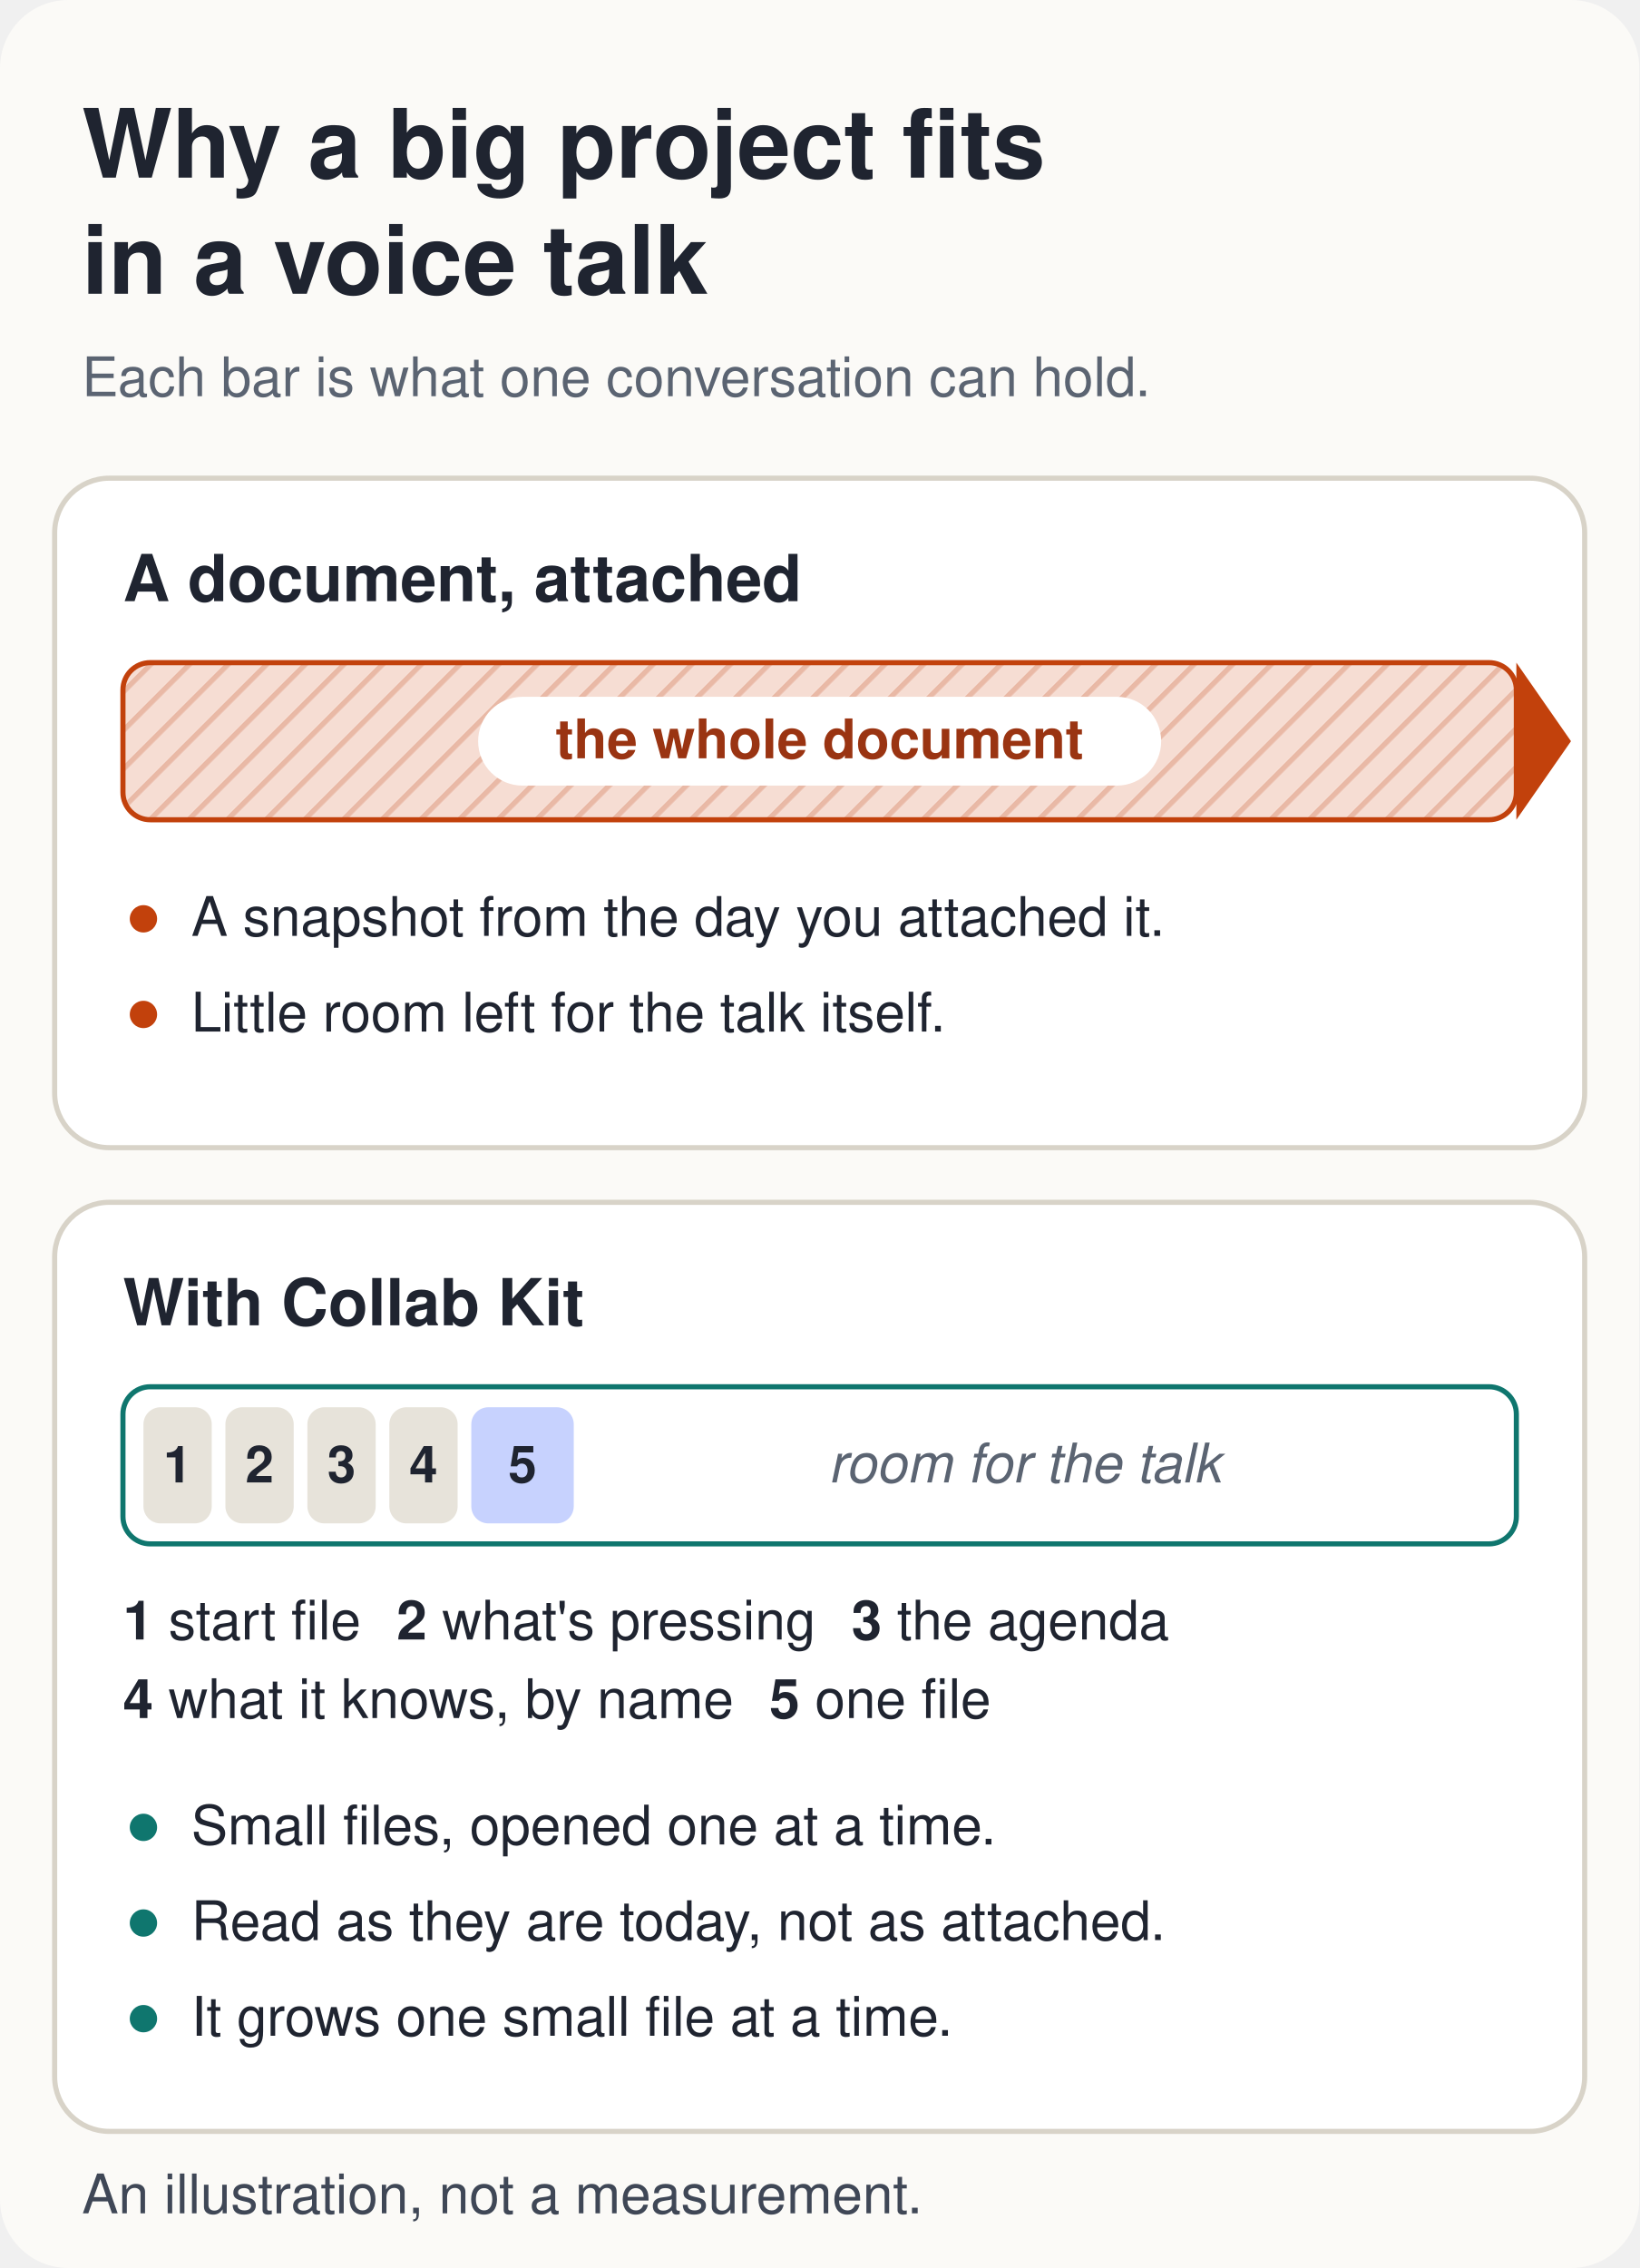
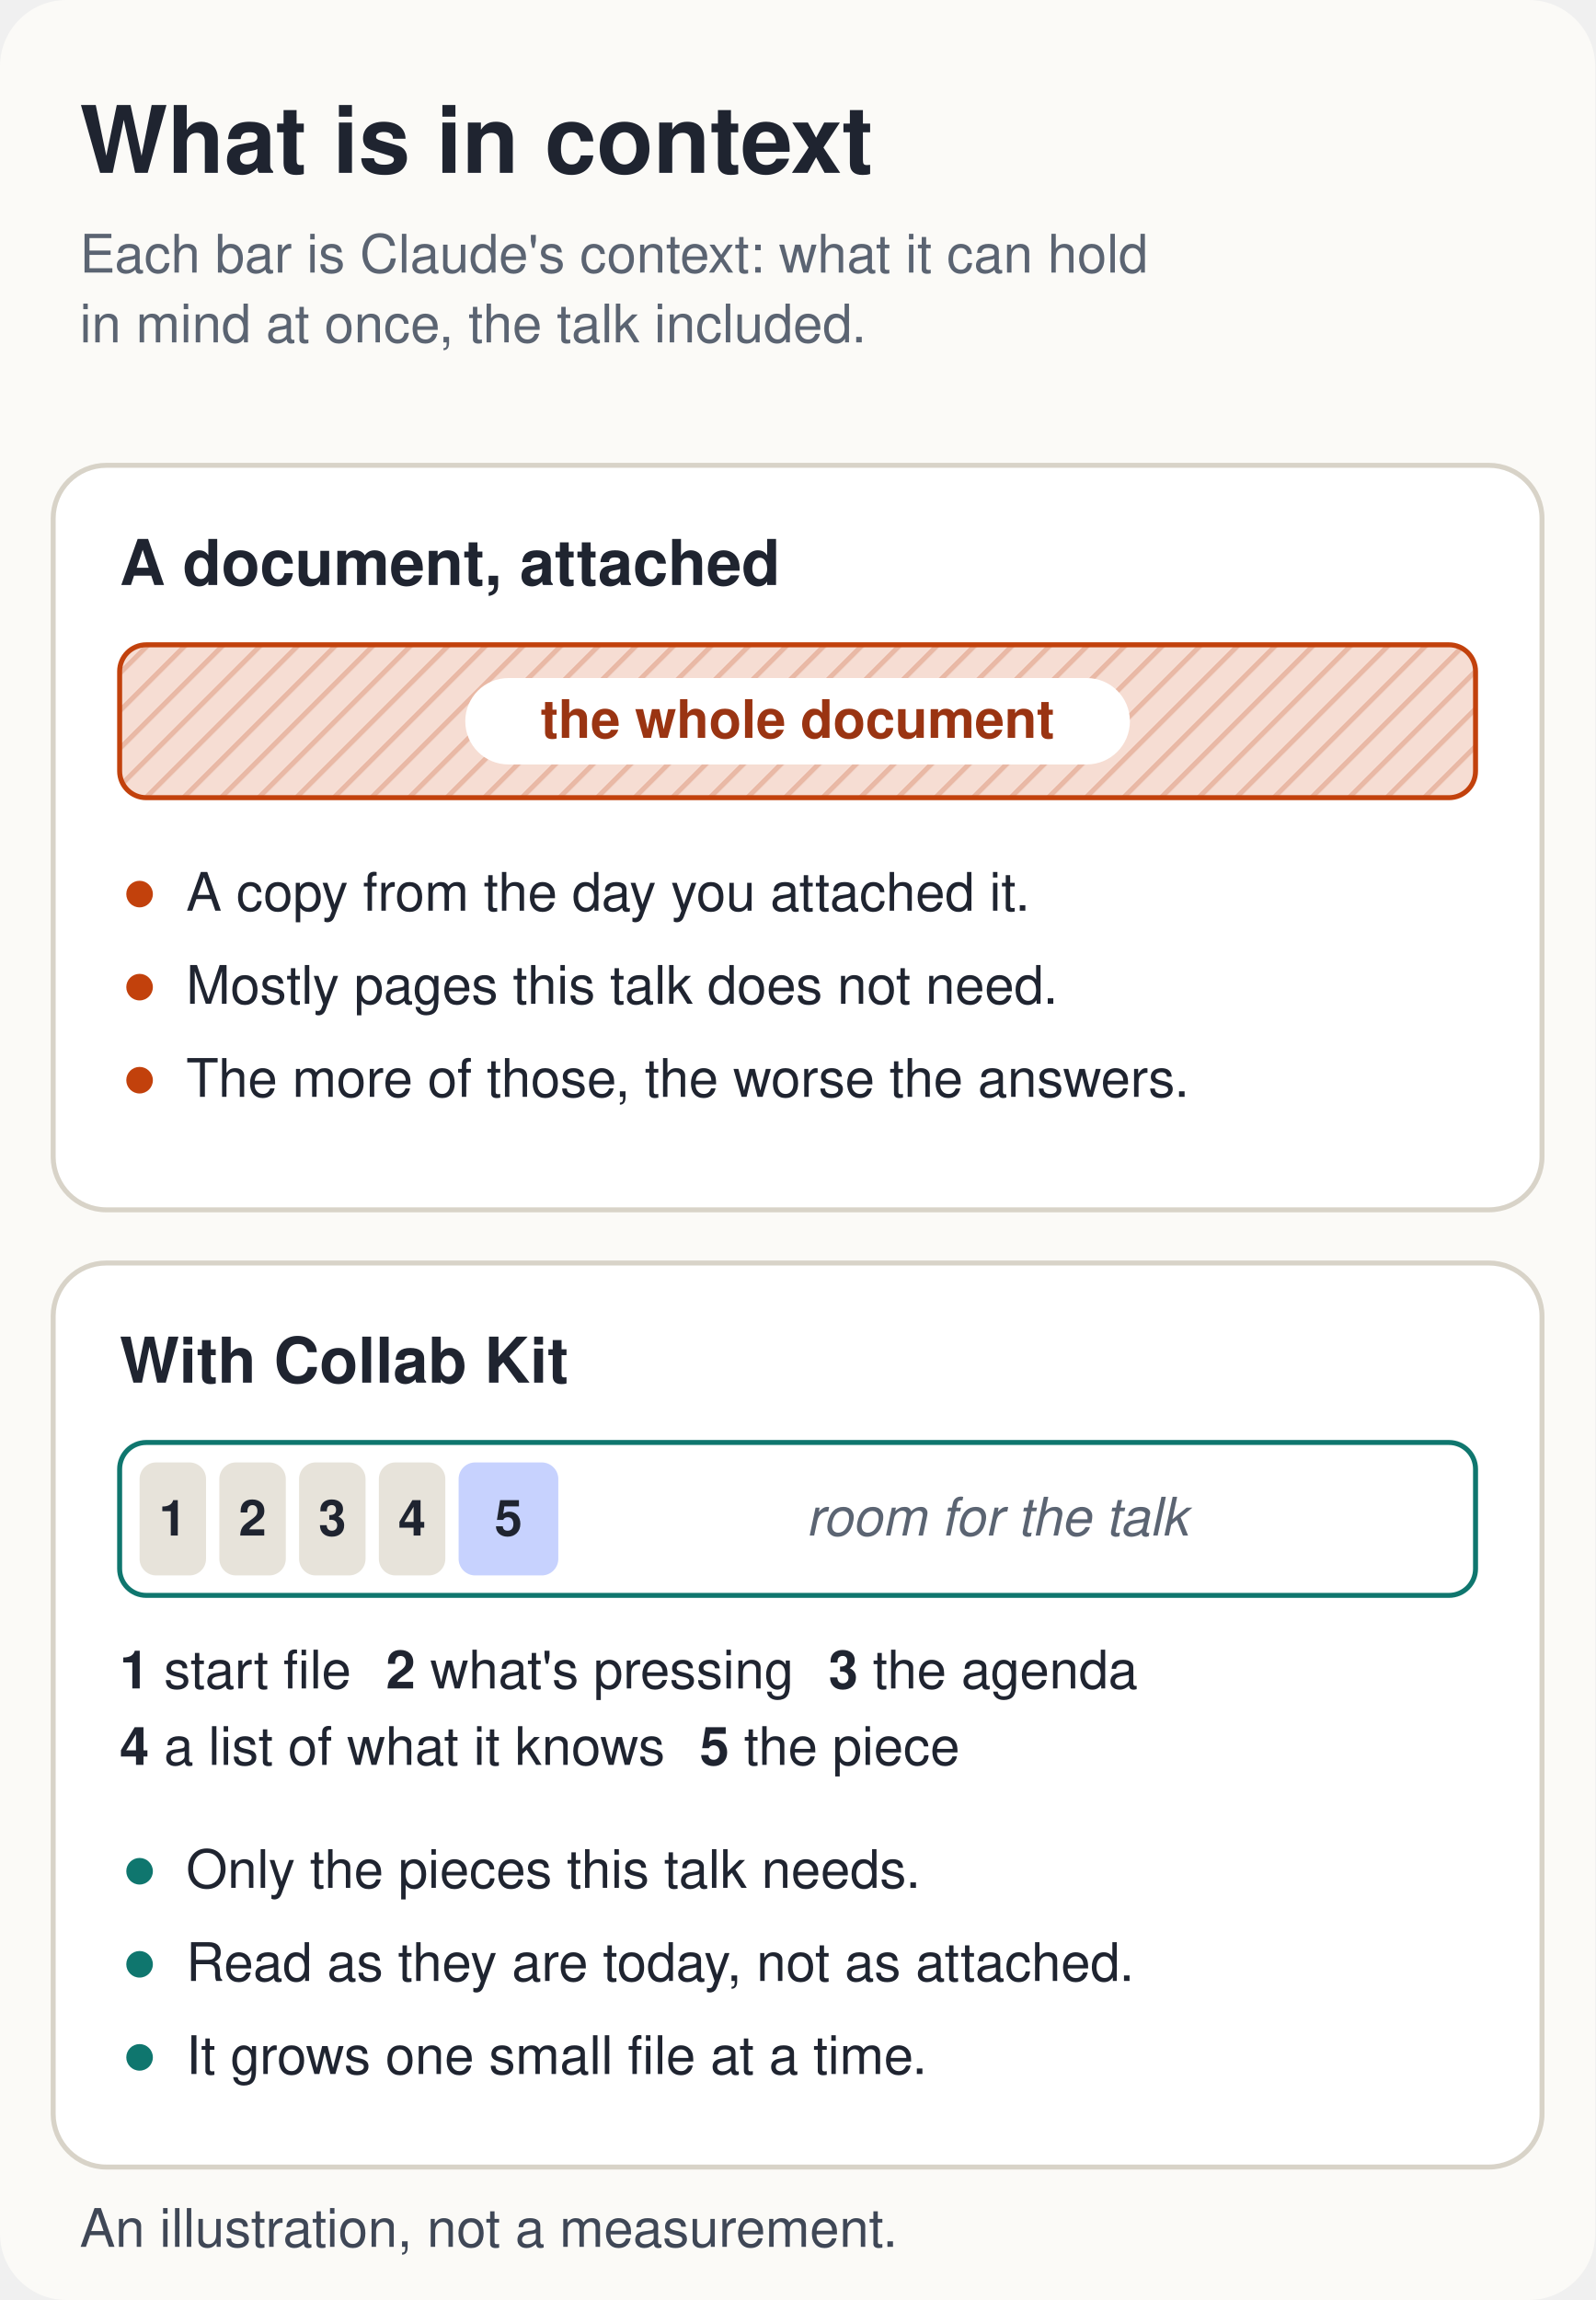
- <svg xmlns="http://www.w3.org/2000/svg" viewBox="0 0 480 664" width="480" height="664" role="img" aria-labelledby="t d">
+ <svg xmlns="http://www.w3.org/2000/svg" viewBox="0 0 480 692" width="480" height="692" role="img" aria-labelledby="t d">
  <defs>
    <style>
      text { font-family: -apple-system, BlinkMacSystemFont, "Segoe UI", Helvetica, Arial, sans-serif; fill: #1F2430; }
      .title { font-size: 28px; font-weight: 700; }
      .sub { font-size: 16px; fill: #5B6472; }
      .h { font-size: 19px; font-weight: 700; }
      .b { font-size: 16px; }
      .s { font-size: 16px; }
      .muted { fill: #5B6472; }
      .num { font-size: 15px; font-weight: 700; text-anchor: middle; }
      .card { fill: #FFFFFF; stroke: #D8D3C8; stroke-width: 1.5; }
    </style>
    <pattern id="hatch" width="8" height="8" patternUnits="userSpaceOnUse" patternTransform="rotate(45)">
      <rect width="8" height="8" fill="#F6DDD3" />
      <line x1="0" y1="0" x2="0" y2="8" stroke="#E9B9A6" stroke-width="3" />
    </pattern>
  </defs>
-   <rect x="0" y="0" width="480" height="664" rx="20" fill="#FBFAF7" />
-   <text x="24" y="52" class="title">Why a big project fits</text>
-   <text x="24" y="86" class="title">in a voice talk</text>
-   <text x="24" y="116" class="sub">Each bar is what one conversation can hold.</text>
-   <rect x="16" y="140" width="448" height="196" rx="16" class="card" />
+   <rect x="0" y="0" width="480" height="692" rx="20" fill="#FBFAF7" />
+   <text x="24" y="52" class="title">What is in context</text>
+   <text x="24" y="82" class="sub">Each bar is Claude's context: what it can hold</text>
+   <text x="24" y="103" class="sub">in mind at once, the talk included.</text>
+   <rect x="16" y="140" width="448" height="224" rx="16" class="card" />
  <text x="36" y="176" class="h">A document, attached</text>
  <rect x="36" y="194" width="408" height="46" rx="8" fill="url(#hatch)" stroke="#C2410C" stroke-width="1.5" />
-   <polygon points="444,194 460,217 444,240" fill="#C2410C" />
  <rect x="140" y="204" width="200" height="26" rx="13" fill="#FFFFFF" />
  <text x="240" y="222" class="s" text-anchor="middle" style="font-weight:700;fill:#9A3412">the whole document</text>
  <circle cx="42" cy="269" r="4" fill="#C2410C" />
-   <text x="56" y="274" class="b">A snapshot from the day you attached it.</text>
+   <text x="56" y="274" class="b">A copy from the day you attached it.</text>
  <circle cx="42" cy="297" r="4" fill="#C2410C" />
-   <text x="56" y="302" class="b">Little room left for the talk itself.</text>
-   <rect x="16" y="352" width="448" height="272" rx="16" class="card" />
-   <text x="36" y="388" class="h">With Collab Kit</text>
-   <rect x="36" y="406" width="408" height="46" rx="8" fill="#FFFFFF" stroke="#0F766E" stroke-width="1.5" />
-   <rect x="42" y="412" width="20" height="34" rx="5" fill="#E7E3DA" />
-   <text x="52" y="434" class="num">1</text>
-   <rect x="66" y="412" width="20" height="34" rx="5" fill="#E7E3DA" />
-   <text x="76" y="434" class="num">2</text>
-   <rect x="90" y="412" width="20" height="34" rx="5" fill="#E7E3DA" />
-   <text x="100" y="434" class="num">3</text>
-   <rect x="114" y="412" width="20" height="34" rx="5" fill="#E7E3DA" />
-   <text x="124" y="434" class="num">4</text>
-   <rect x="138" y="412" width="30" height="34" rx="5" fill="#C7D2FE" />
-   <text x="153" y="434" class="num">5</text>
-   <text x="300" y="434" class="s muted" text-anchor="middle" style="font-style:italic">room for the talk</text>
-   <text x="36" y="480" class="s">
+   <text x="56" y="302" class="b">Mostly pages this talk does not need.</text>
+   <circle cx="42" cy="325" r="4" fill="#C2410C" />
+   <text x="56" y="330" class="b">The more of those, the worse the answers.</text>
+   <rect x="16" y="380" width="448" height="272" rx="16" class="card" />
+   <text x="36" y="416" class="h">With Collab Kit</text>
+   <rect x="36" y="434" width="408" height="46" rx="8" fill="#FFFFFF" stroke="#0F766E" stroke-width="1.5" />
+   <rect x="42" y="440" width="20" height="34" rx="5" fill="#E7E3DA" />
+   <text x="52" y="462" class="num">1</text>
+   <rect x="66" y="440" width="20" height="34" rx="5" fill="#E7E3DA" />
+   <text x="76" y="462" class="num">2</text>
+   <rect x="90" y="440" width="20" height="34" rx="5" fill="#E7E3DA" />
+   <text x="100" y="462" class="num">3</text>
+   <rect x="114" y="440" width="20" height="34" rx="5" fill="#E7E3DA" />
+   <text x="124" y="462" class="num">4</text>
+   <rect x="138" y="440" width="30" height="34" rx="5" fill="#C7D2FE" />
+   <text x="153" y="462" class="num">5</text>
+   <text x="300" y="462" class="s muted" text-anchor="middle" style="font-style:italic">room for the talk</text>
+   <text x="36" y="508" class="s">
    <tspan style="font-weight:700">1</tspan> start file  <tspan dx="6" style="font-weight:700">2</tspan> what's pressing  <tspan dx="6" style="font-weight:700">3</tspan> the agenda</text>
-   <text x="36" y="503" class="s">
-     <tspan style="font-weight:700">4</tspan> what it knows, by name  <tspan dx="6" style="font-weight:700">5</tspan> one file</text>
-   <circle cx="42" cy="535" r="4" fill="#0F766E" />
-   <text x="56" y="540" class="b">Small files, opened one at a time.</text>
+   <text x="36" y="531" class="s">
+     <tspan style="font-weight:700">4</tspan> a list of what it knows  <tspan dx="6" style="font-weight:700">5</tspan> the piece</text>
  <circle cx="42" cy="563" r="4" fill="#0F766E" />
-   <text x="56" y="568" class="b">Read as they are today, not as attached.</text>
+   <text x="56" y="568" class="b">Only the pieces this talk needs.</text>
  <circle cx="42" cy="591" r="4" fill="#0F766E" />
-   <text x="56" y="596" class="b">It grows one small file at a time.</text>
-   <text x="24" y="648" class="s" style="fill:#3F4756">An illustration, not a measurement.</text>
+   <text x="56" y="596" class="b">Read as they are today, not as attached.</text>
+   <circle cx="42" cy="619" r="4" fill="#0F766E" />
+   <text x="56" y="624" class="b">It grows one small file at a time.</text>
+   <text x="24" y="676" class="s" style="fill:#3F4756">An illustration, not a measurement.</text>
</svg>
